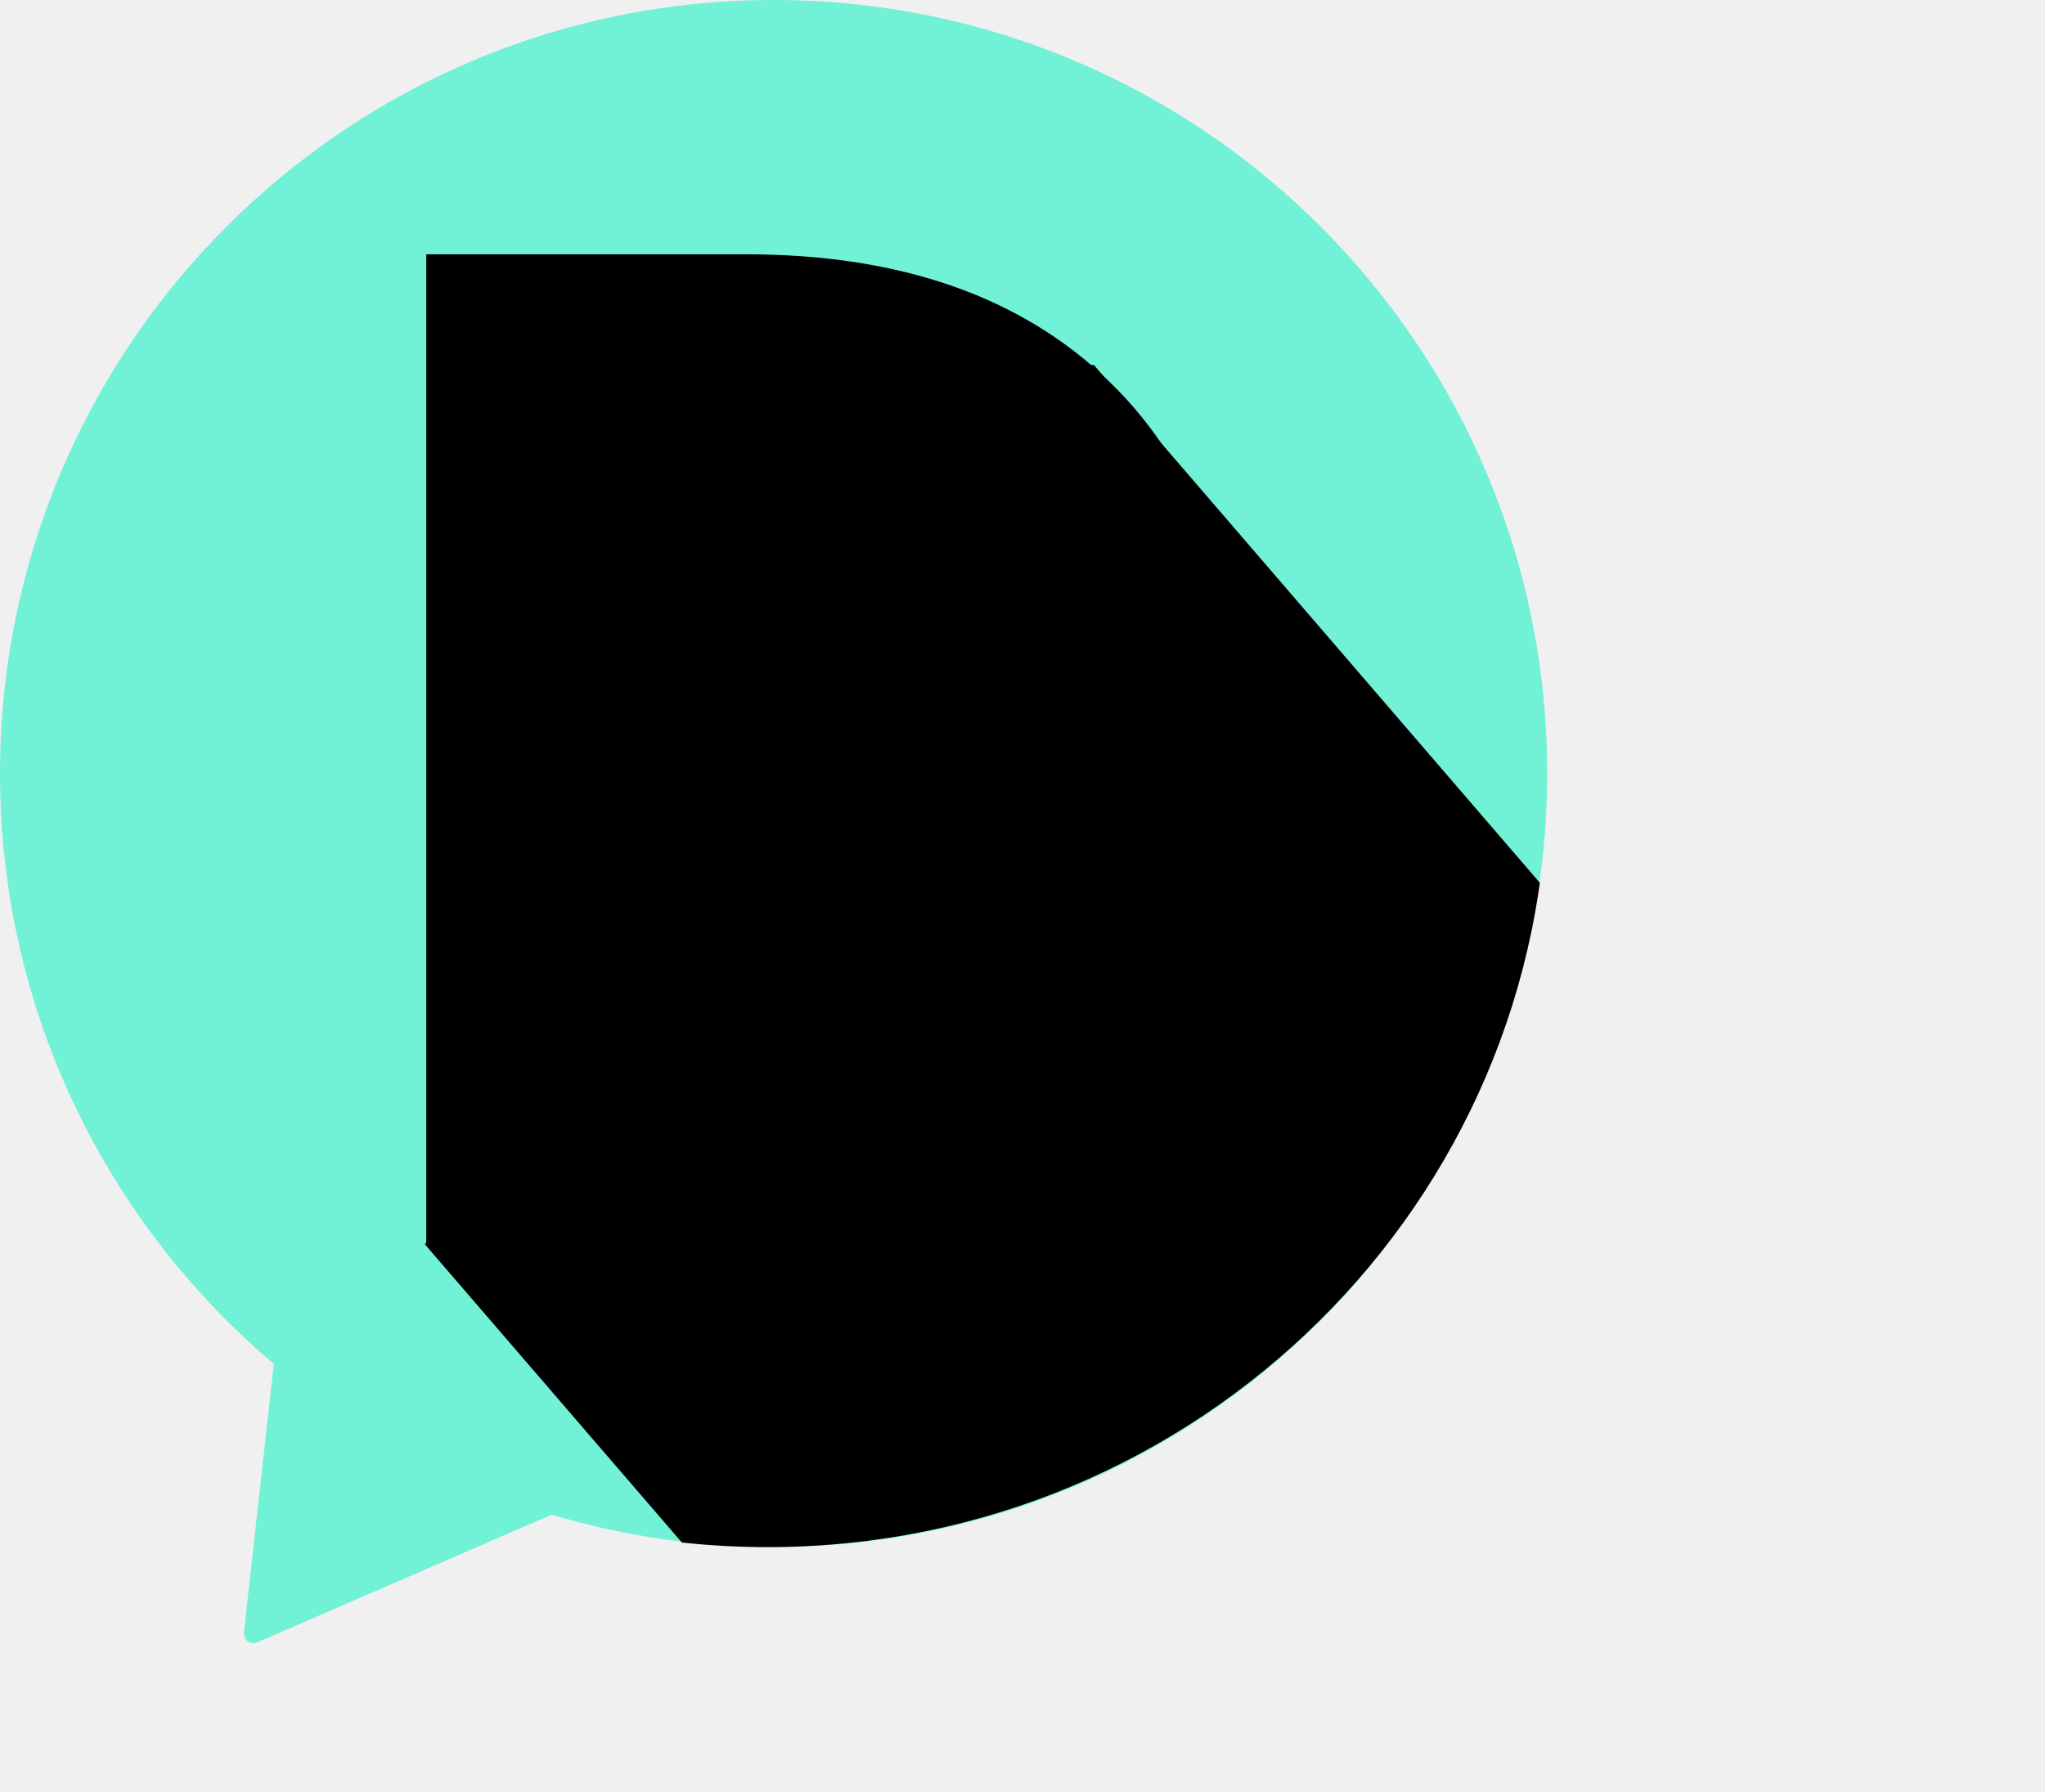
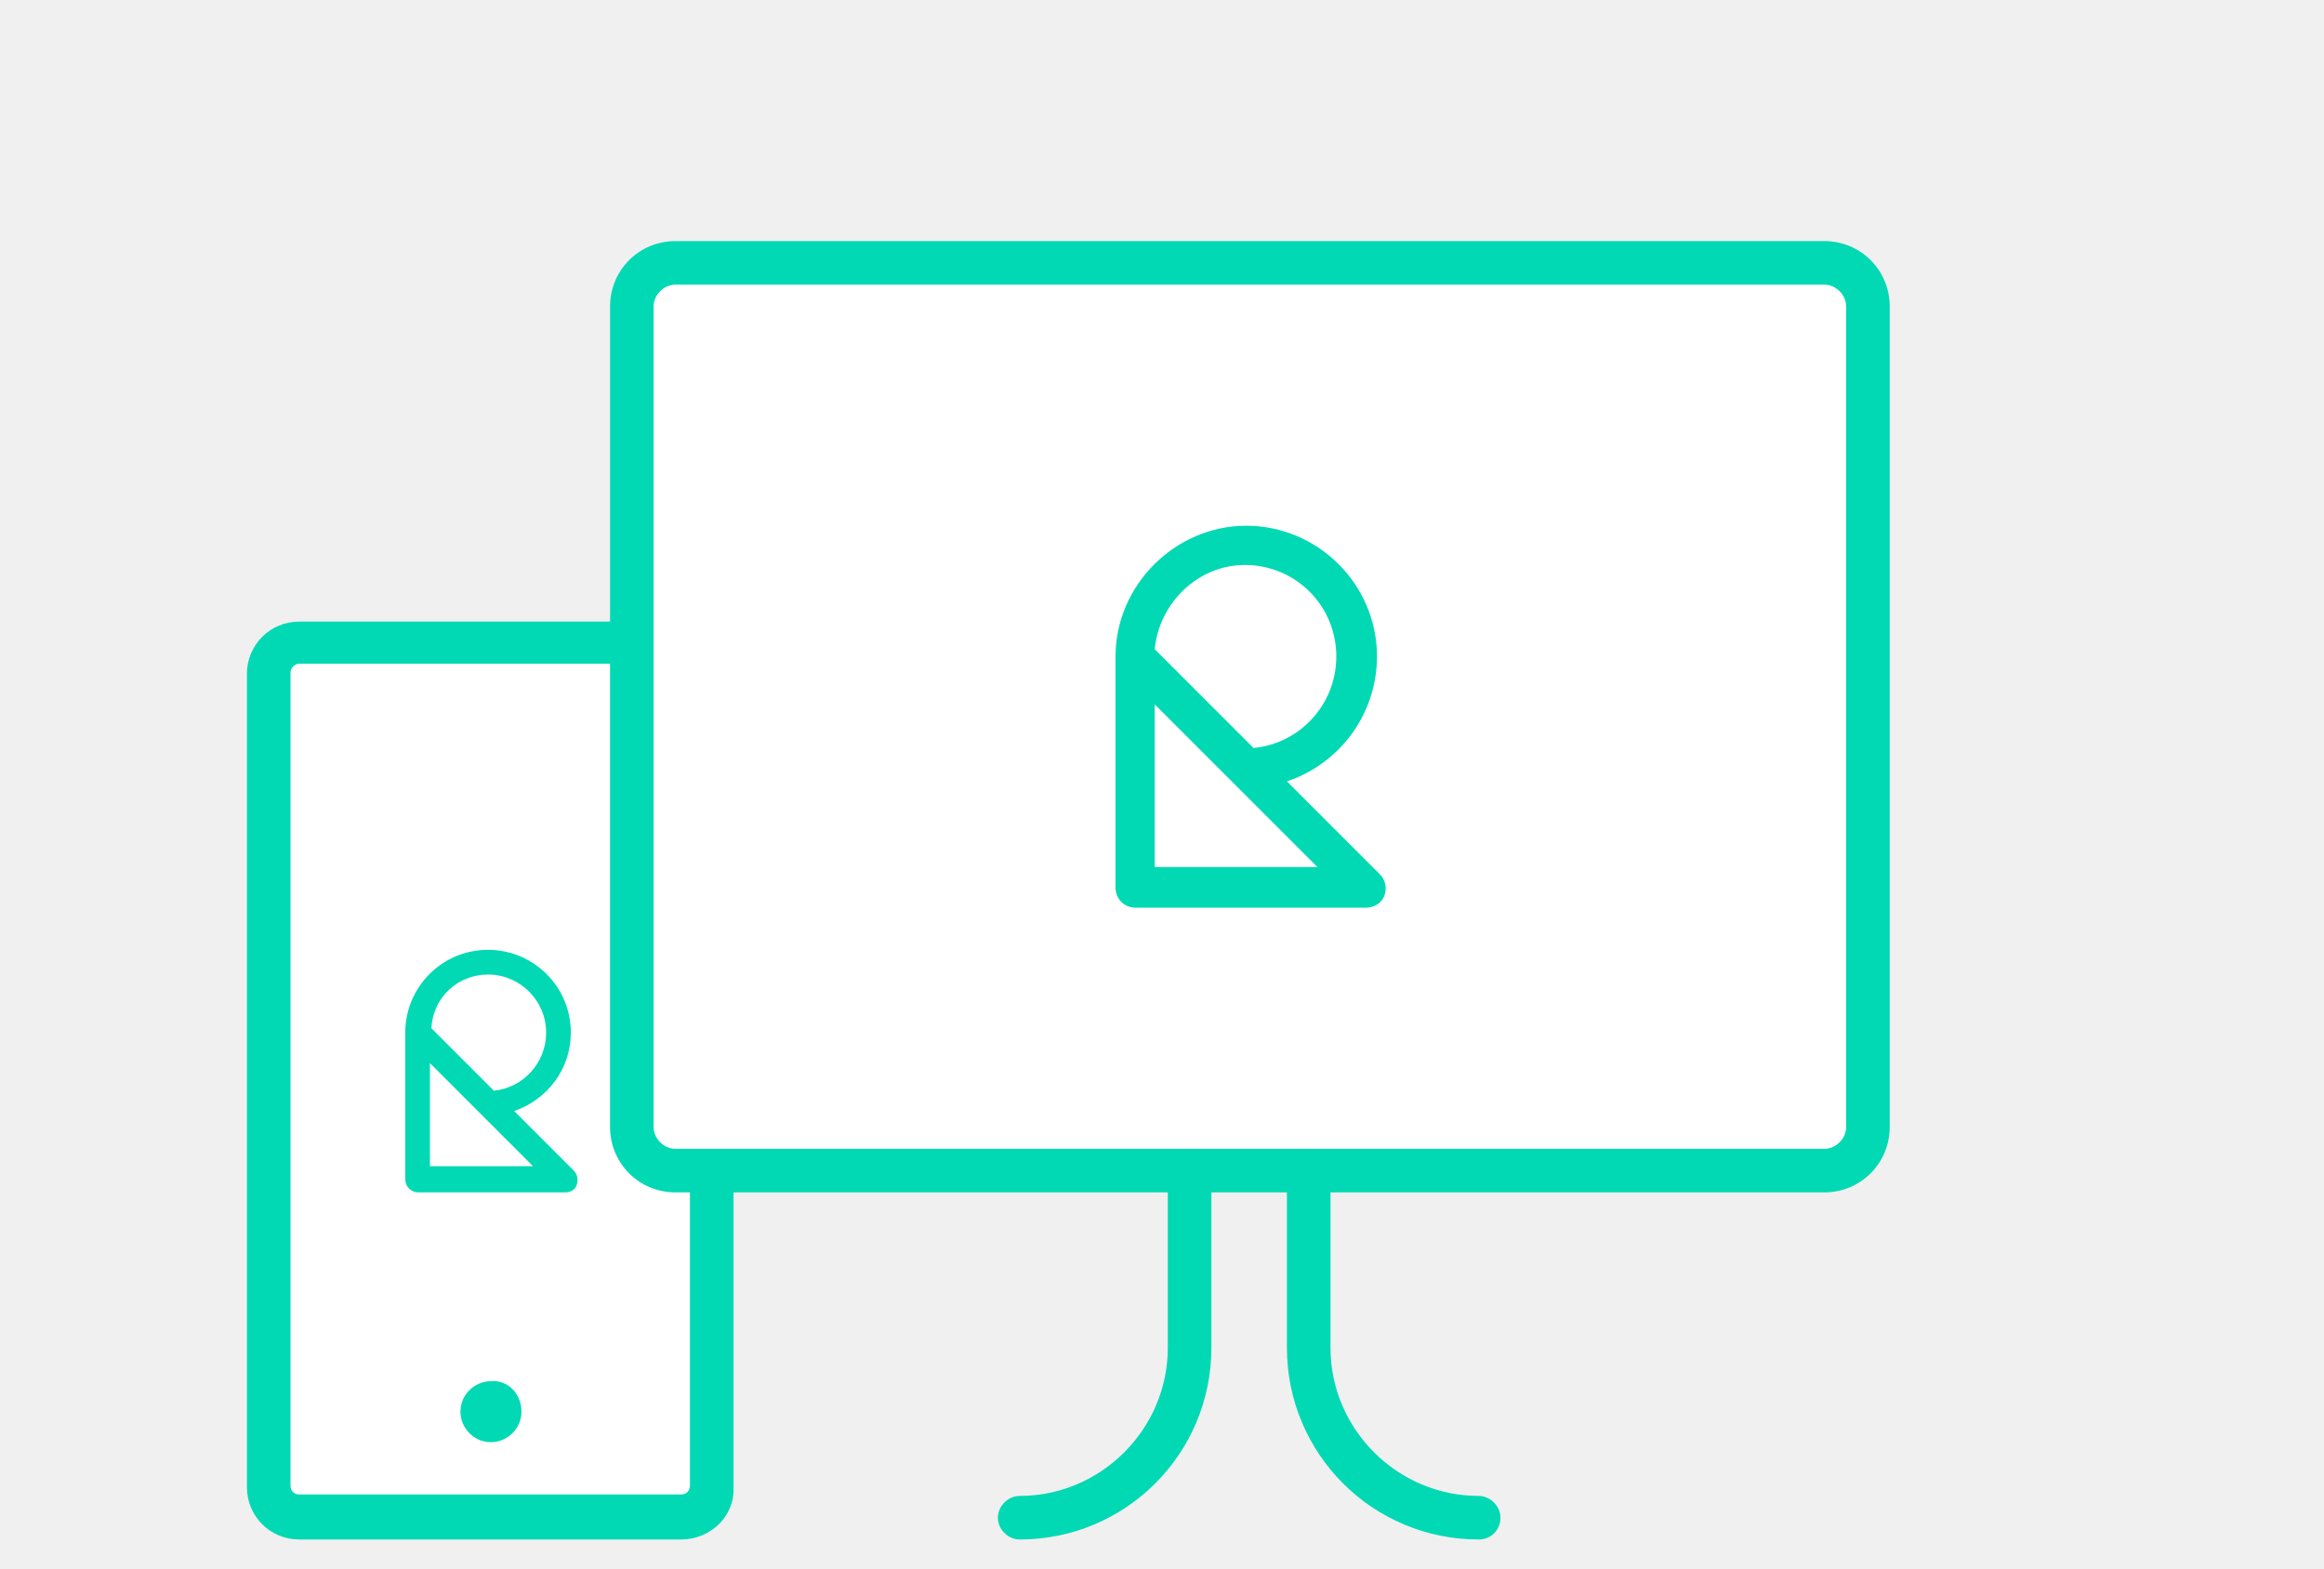
- <svg xmlns="http://www.w3.org/2000/svg" viewBox="0 0 331.02 290.00">
-   <defs>
-     <clipPath id="a" transform="translate(-2)">
-       <ellipse cx="126.22" cy="125.73" rx="126.22" ry="124.73" fill="none" />
-     </clipPath>
-   </defs>
-   <g>
-     <circle class="logo-circle" cx="125.22" cy="125.22" r="125.22" fill="#71f1d6" />
-     <path class="logo-triangle" d="M99.09,241.83,43.94,265.75c-1.51.66-2.6-.15-2.42-1.79l5.45-49" transform="translate(-2)" fill="#71f1d6" />
-     <g clip-path="url(#a)">
-       <path class="logo-shadow" d="M256.06,148.5l-77-89.42H71.27V199.24a5.24,5.24,0,0,1-.46,2.24l73.24,85L217.67,372l57.67-67,57.67-67Z" transform="translate(-2)" fill="" />
-     </g>
-     <path class="logo-letter" d="M181.79,62q21.33,20.85,21.33,59.16t-21.33,59.16q-21.34,20.85-59.16,20.85H71v-160h51.64Q160.45,41.14,181.79,62ZM167.36,166.61q15.39-16.37,15.4-45.46t-15.4-45.46Q152,59.33,124.57,59.33H90.39V183h34.18Q152,183,167.36,166.61Z" transform="translate(-2)" fill="" />
+ <svg xmlns="http://www.w3.org/2000/svg" version="1.1" id="web-skill" x="0px" y="0px" width="160px" height="108px" viewBox="0 0 160 108" enable-background="new 0 0 160 108" xml:space="preserve">
+   <g id="mobile" style="transform: matrix(1, 0, 0, 1, 0, 0);">
+     <path fill="#FFFFFF" d="M49.1,102.4c0,1.2-1,2.1-2.1,2.1H20.6c-1.2,0-2.1-1-2.1-2.1v-56c0-1.2,1-2.1,2.1-2.1h26.3                             c1.2,0,2.1,1,2.1,2.1v56H49.1z" />
+     <path fill="#00D9B3" d="M46.9,106H20.6c-2,0-3.6-1.6-3.6-3.6v-56c0-2,1.6-3.6,3.6-3.6h26.3c2,0,3.6,1.6,3.6,3.6v56                             C50.6,104.4,48.9,106,46.9,106z M20.6,45.7c-0.3,0-0.6,0.3-0.6,0.6v56c0,0.4,0.3,0.6,0.6,0.6h26.3c0.4,0,0.6-0.3,0.6-0.6v-56                             c0-0.4-0.3-0.6-0.6-0.6H20.6z" />
+     <path fill="#00D9B3" d="M35.9,97.2c0,1.2-1,2.1-2.1,2.1c-1.2,0-2.1-1-2.1-2.1c0-1.2,1-2.1,2.1-2.1C35,95,35.9,96,35.9,97.2" />
+     <path fill="#00D9B3" d="M35.4,76.5c2.3-0.8,3.9-2.9,3.9-5.4c0-3.2-2.6-5.7-5.7-5.7c-3.2,0-5.7,2.6-5.7,5.7v10.1                             c0,0.5,0.4,0.9,0.9,0.9h10.1c0.4,0,0.7-0.2,0.8-0.5c0.1-0.3,0.1-0.7-0.2-1L35.4,76.5z M33.6,67.1c2.2,0,4,1.8,4,4                             c0,2.1-1.6,3.8-3.6,4l-4.3-4.3C29.8,68.7,31.5,67.1,33.6,67.1 M29.6,80.3v-7.1l7.1,7.1H29.6z" />
+   </g>
+   <g id="desktop" style="transform: matrix(1, 0, 0, 1, 0, 0);">
+     <path fill="#FFFFFF" d="M128.6,77.6c0,1.7-1.3,3-3,3H46.5c-1.7,0-3-1.3-3-3V21.1c0-1.7,1.3-3,3-3h79.1c1.7,0,3,1.3,3,3V77.6z" />
+     <path fill="#00D9B3" d="M125.6,82.1H46.5c-2.5,0-4.5-2-4.5-4.5V21.1c0-2.5,2-4.5,4.5-4.5h79.1c2.5,0,4.5,2,4.5,4.5v56.5                             C130.1,80.1,128.1,82.1,125.6,82.1z M46.5,19.6c-0.8,0-1.5,0.7-1.5,1.5v56.5c0,0.8,0.7,1.5,1.5,1.5h79.1c0.8,0,1.5-0.7,1.5-1.5                             V21.1c0-0.8-0.7-1.5-1.5-1.5H46.5z" />
+     <path fill="#00D9B3" d="M101.8,106c-7.3,0-13.2-5.9-13.2-13.2V80.6c0-0.8,0.7-1.5,1.5-1.5c0.8,0,1.5,0.7,1.5,1.5v12.2                             c0,5.6,4.6,10.2,10.2,10.2c0.8,0,1.5,0.7,1.5,1.5S102.7,106,101.8,106z" />
+     <path fill="#00D9B3" d="M70.2,106c-0.8,0-1.5-0.7-1.5-1.5s0.7-1.5,1.5-1.5c5.6,0,10.2-4.6,10.2-10.2V80.6c0-0.8,0.7-1.5,1.5-1.5                             c0.8,0,1.5,0.7,1.5,1.5v12.2C83.4,100.1,77.5,106,70.2,106z" />
+     <path fill="#00D9B3" d="M88.6,53.8c3.6-1.2,6.2-4.6,6.2-8.6c0-5-4.1-9-9-9c-4.9,0-9,4.1-9,9v15.9c0,0.8,0.6,1.4,1.4,1.4H94                             c0.6,0,1.1-0.3,1.3-0.8s0.1-1.1-0.3-1.5L88.6,53.8z M85.7,38.9c3.5,0,6.3,2.8,6.3,6.3c0,3.3-2.5,6-5.7,6.3l-6.8-6.8                             C79.8,41.5,82.5,38.9,85.7,38.9 M79.5,59.7V48.5l11.2,11.2H79.5z" />
+   </g>
+   <g id="mobile2" opacity="0" style="transform: matrix(1, 0, 0, 1, 0, 0); opacity: 0;">
+     <path fill="#FFFFFF" d="M49.1,102.4c0,1.2-1,2.1-2.1,2.1H20.6c-1.2,0-2.1-1-2.1-2.1v-56c0-1.2,1-2.1,2.1-2.1h26.3                             c1.2,0,2.1,1,2.1,2.1L49.1,102.4L49.1,102.4z" />
+     <path fill="#00D9B3" d="M46.9,106H20.6c-2,0-3.6-1.6-3.6-3.6v-56c0-2,1.6-3.6,3.6-3.6h26.3c2,0,3.6,1.6,3.6,3.6v56                             C50.6,104.4,48.9,106,46.9,106z M20.6,45.7c-0.3,0-0.6,0.3-0.6,0.6v56c0,0.4,0.3,0.6,0.6,0.6h26.3c0.4,0,0.6-0.3,0.6-0.6v-56                             c0-0.4-0.3-0.6-0.6-0.6H20.6z" />
+     <path fill="#00D9B3" d="M35.9,97.2c0,1.2-1,2.1-2.1,2.1c-1.2,0-2.1-1-2.1-2.1c0-1.2,1-2.1,2.1-2.1C35,95,35.9,96,35.9,97.2" />
+     <path fill="#00D9B3" d="M35.4,76.5c2.3-0.8,3.9-2.9,3.9-5.4c0-3.2-2.6-5.7-5.7-5.7c-3.2,0-5.7,2.6-5.7,5.7v10.1                             c0,0.5,0.4,0.9,0.9,0.9h10.1c0.4,0,0.7-0.2,0.8-0.5c0.1-0.3,0.1-0.7-0.2-1L35.4,76.5z M33.6,67.1c2.2,0,4,1.8,4,4                             c0,2.1-1.6,3.8-3.6,4l-4.3-4.3C29.8,68.7,31.5,67.1,33.6,67.1 M29.6,80.3v-7.1l7.1,7.1H29.6z" />
  </g>
</svg>
